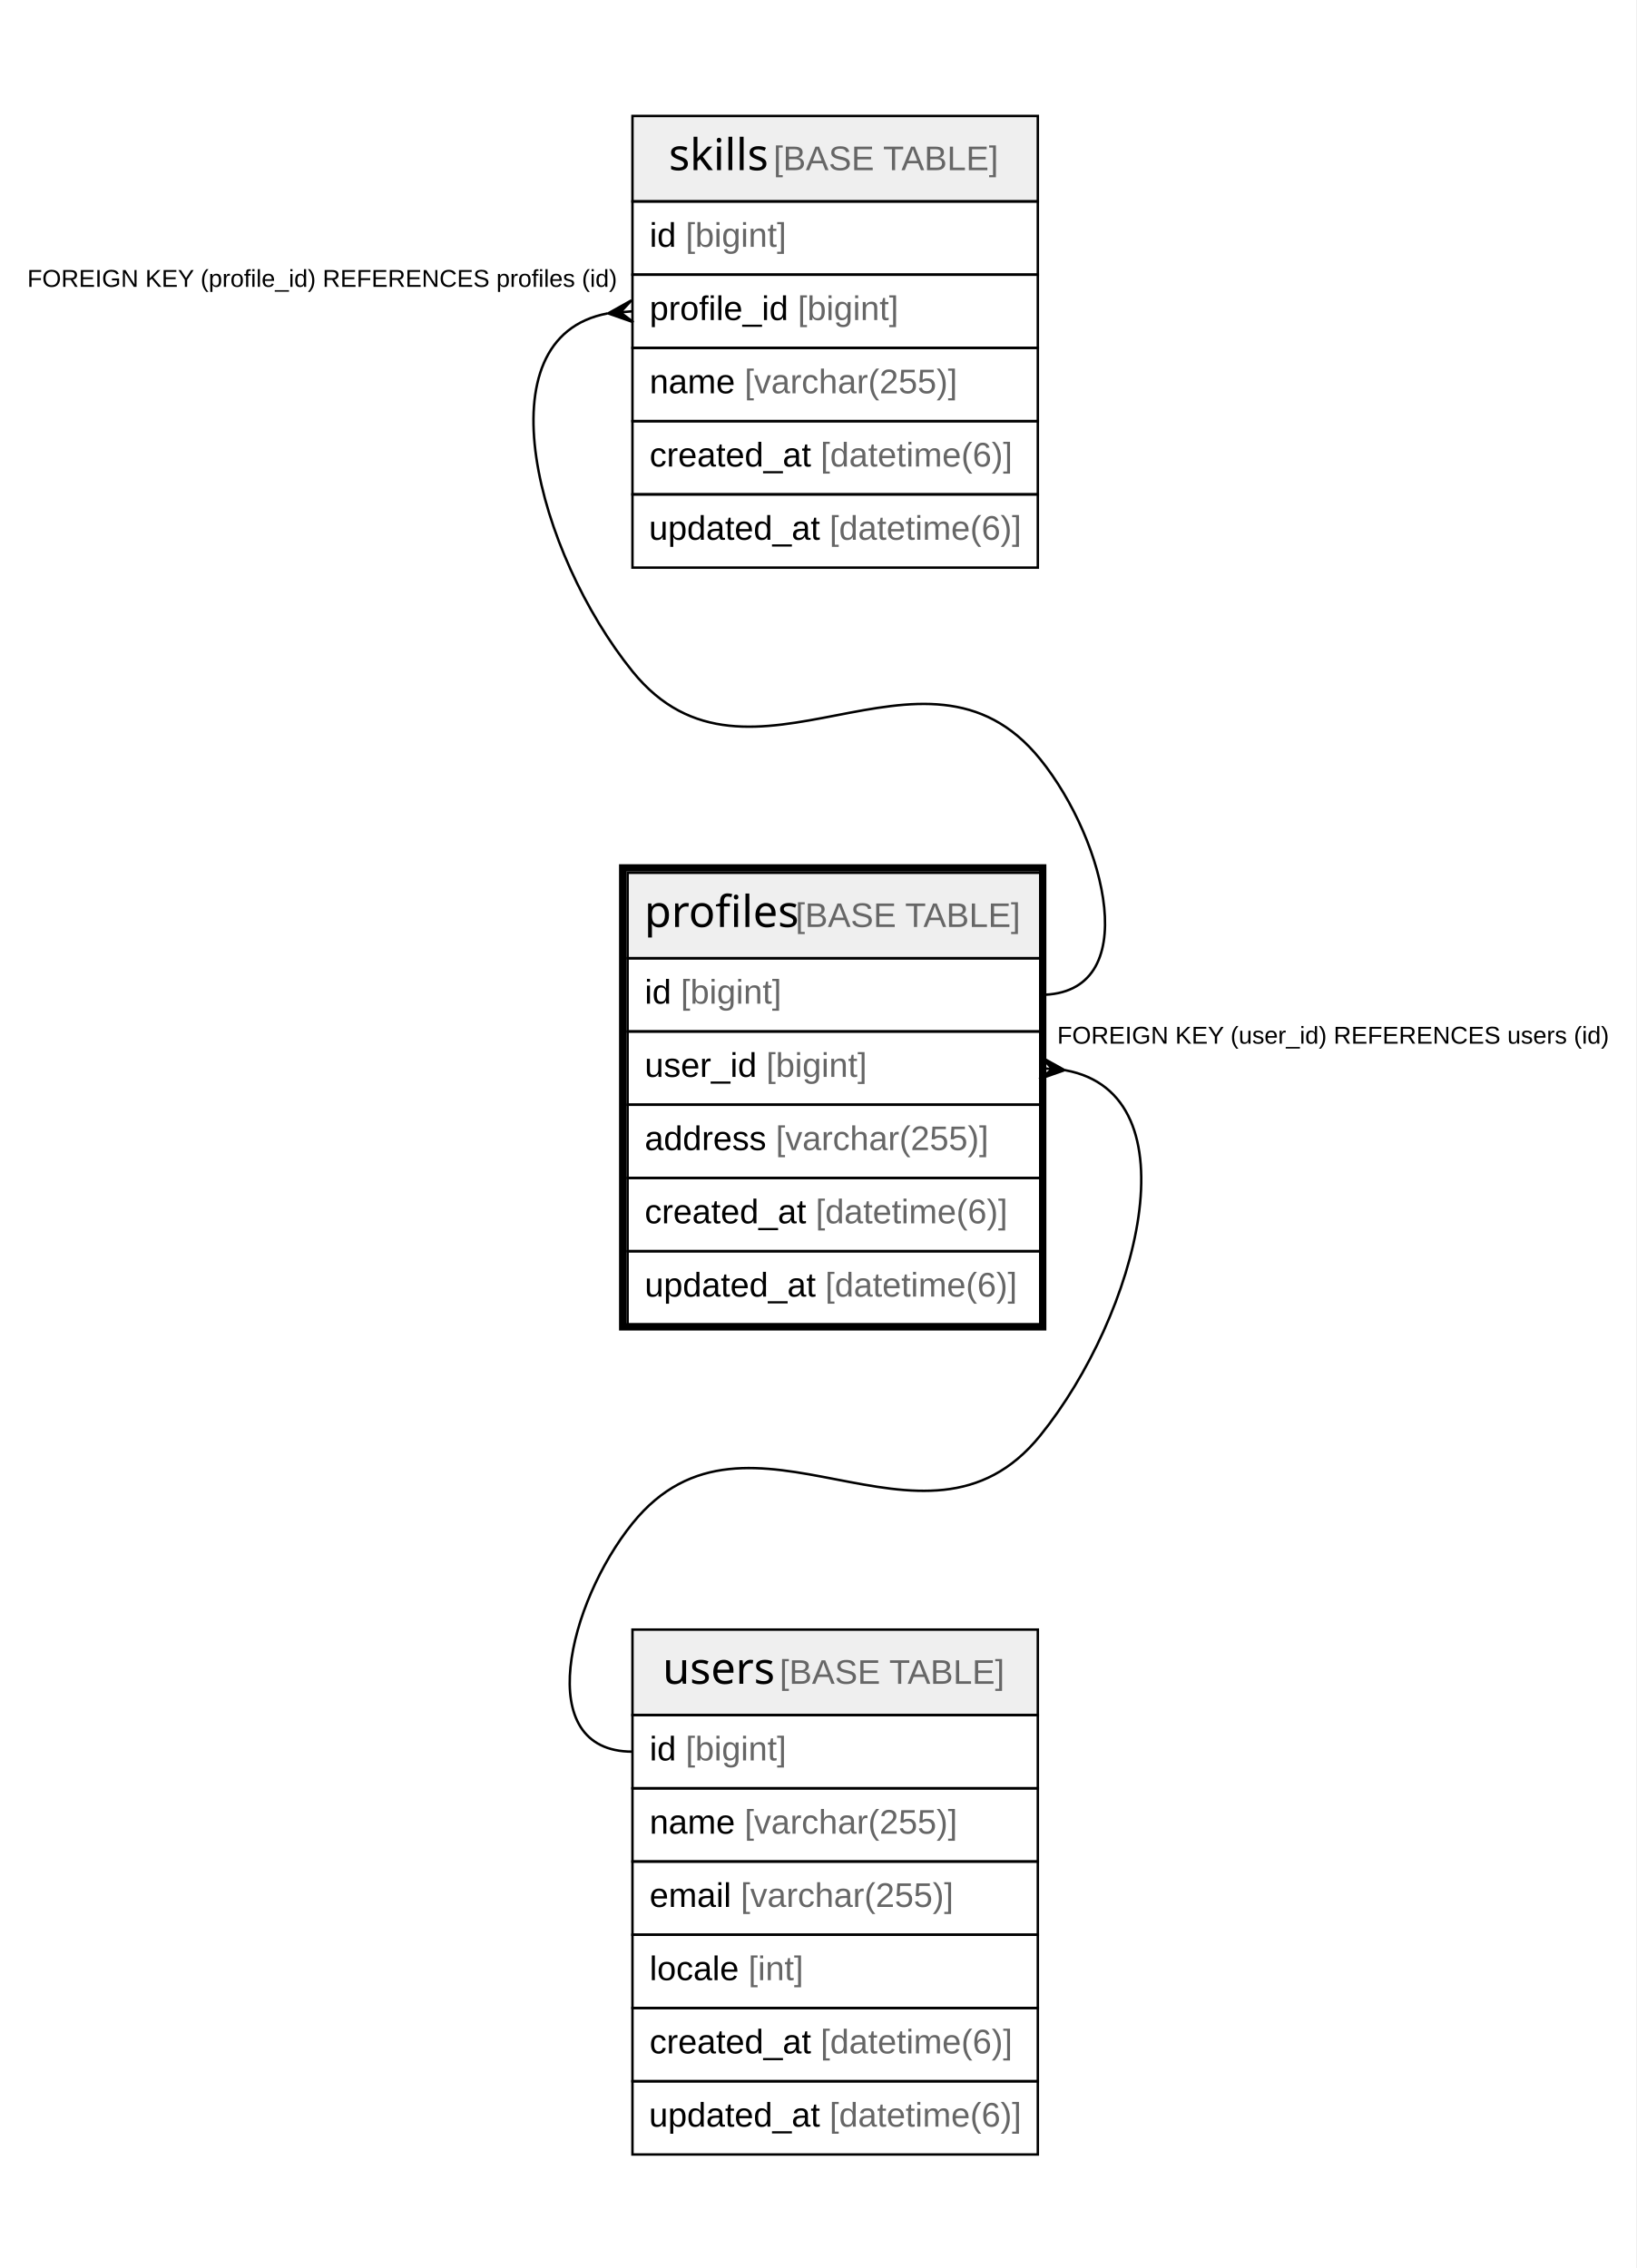
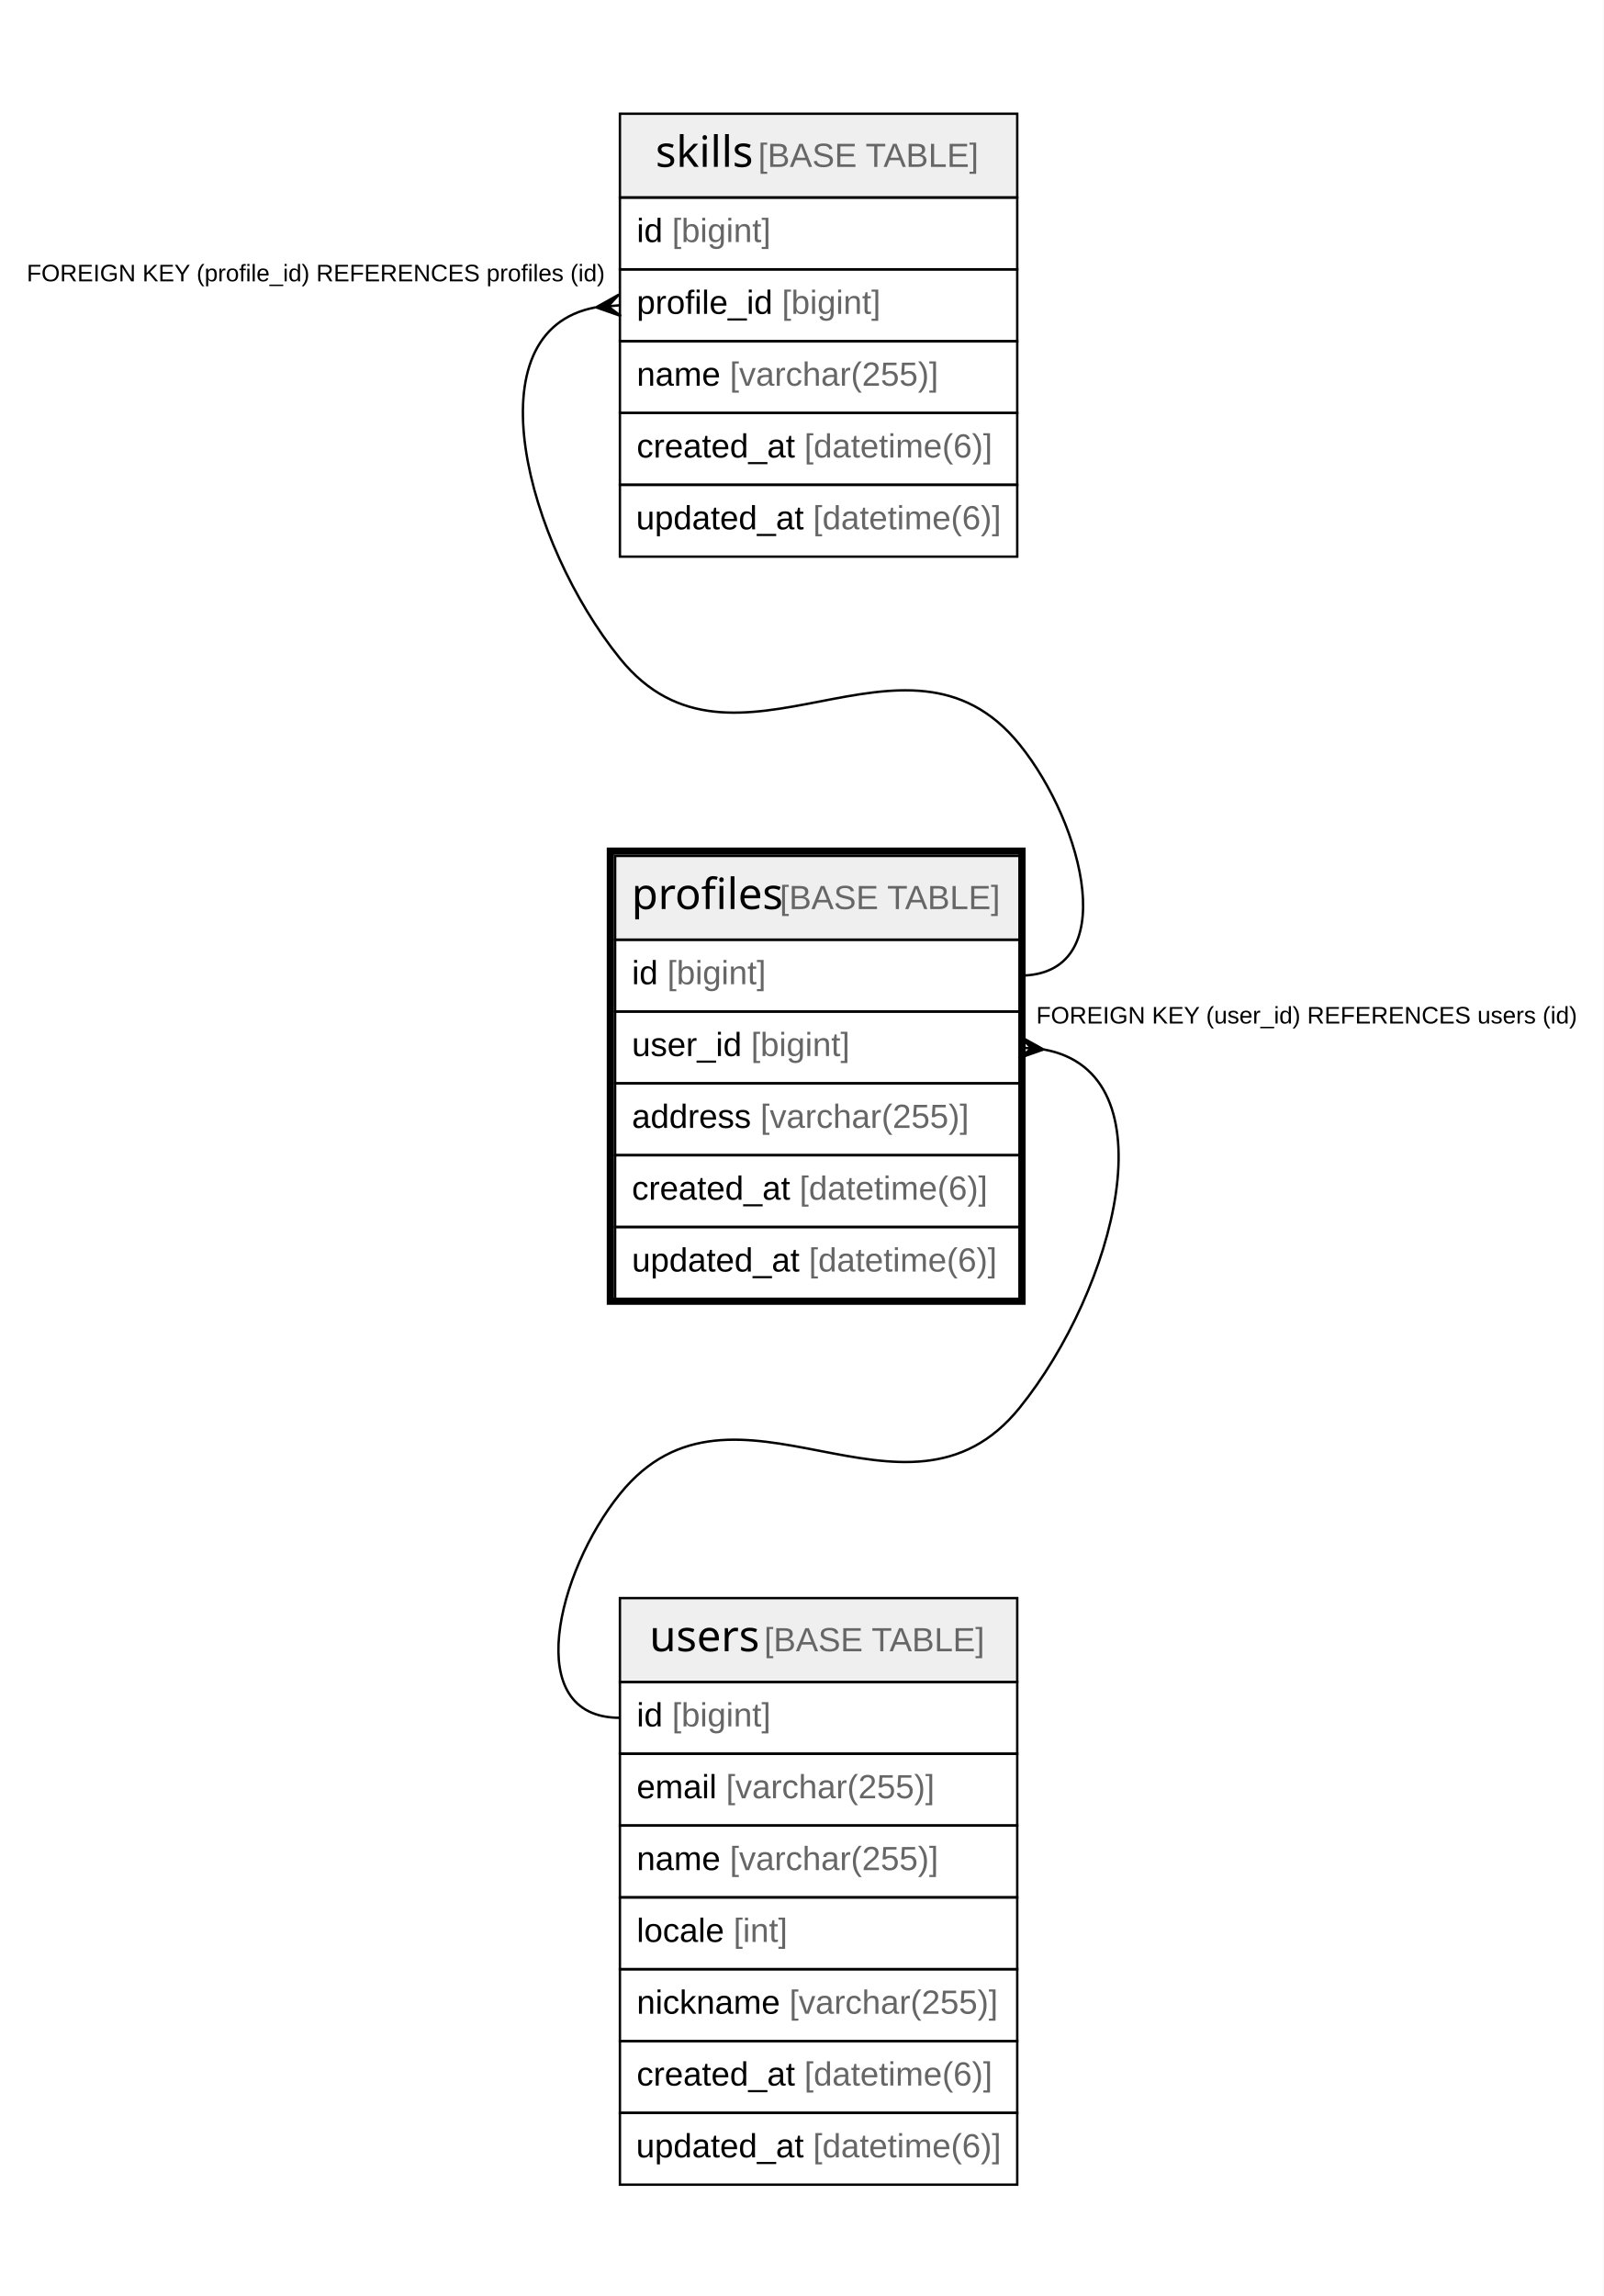
- <svg xmlns="http://www.w3.org/2000/svg" width="670pt" height="929pt" viewBox="0.00 0.00 670.00 929.00">
-   <g id="graph0" class="graph" transform="scale(1 1) rotate(0) translate(4 925)">
-     <polygon fill="#ffffff" stroke="transparent" points="-4,4 -4,-925 666,-925 666,4 -4,4" />
+ <svg xmlns="http://www.w3.org/2000/svg" width="670pt" height="959pt" viewBox="0.00 0.00 670.00 959.00">
+   <g id="graph0" class="graph" transform="scale(1 1) rotate(0) translate(4 955)">
+     <polygon fill="#ffffff" stroke="transparent" points="-4,4 -4,-955 666,-955 666,4 -4,4" />
    <g id="node1" class="node">
-       <polygon fill="#efefef" stroke="transparent" points="253,-532.5 253,-567.5 422,-567.5 422,-532.5 253,-532.5" />
-       <polygon fill="none" stroke="#000000" points="253,-532.5 253,-567.5 422,-567.5 422,-532.5 253,-532.5" />
-       <text text-anchor="start" x="259.872" y="-545.3" font-family="Arial Bold" font-size="18.00" fill="#000000">profiles</text>
-       <text text-anchor="start" x="317.874" y="-545.3" font-family="Arial" font-size="14.00" fill="#000000"> </text>
-       <text text-anchor="start" x="321.764" y="-545.3" font-family="Arial" font-size="14.00" fill="#666666">[BASE TABLE]</text>
+       <polygon fill="#efefef" stroke="transparent" points="253,-562.5 253,-597.5 422,-597.5 422,-562.5 253,-562.5" />
+       <polygon fill="none" stroke="#000000" points="253,-562.5 253,-597.5 422,-597.5 422,-562.5 253,-562.5" />
+       <text text-anchor="start" x="259.872" y="-575.3" font-family="Arial Bold" font-size="18.00" fill="#000000">profiles</text>
+       <text text-anchor="start" x="317.874" y="-575.3" font-family="Arial" font-size="14.00" fill="#000000"> </text>
+       <text text-anchor="start" x="321.764" y="-575.3" font-family="Arial" font-size="14.00" fill="#666666">[BASE TABLE]</text>
+       <polygon fill="none" stroke="#000000" points="253,-532.5 253,-562.5 422,-562.5 422,-532.5 253,-532.5" />
+       <text text-anchor="start" x="260" y="-543.9" font-family="Arial" font-size="14.00" fill="#000000">id </text>
+       <text text-anchor="start" x="274.78" y="-543.9" font-family="Arial" font-size="14.00" fill="#666666">[bigint]</text>
      <polygon fill="none" stroke="#000000" points="253,-502.5 253,-532.5 422,-532.5 422,-502.5 253,-502.5" />
-       <text text-anchor="start" x="260" y="-513.9" font-family="Arial" font-size="14.00" fill="#000000">id </text>
-       <text text-anchor="start" x="274.78" y="-513.9" font-family="Arial" font-size="14.00" fill="#666666">[bigint]</text>
+       <text text-anchor="start" x="260" y="-513.9" font-family="Arial" font-size="14.00" fill="#000000">user_id </text>
+       <text text-anchor="start" x="309.788" y="-513.9" font-family="Arial" font-size="14.00" fill="#666666">[bigint]</text>
      <polygon fill="none" stroke="#000000" points="253,-472.5 253,-502.5 422,-502.5 422,-472.5 253,-472.5" />
-       <text text-anchor="start" x="260" y="-483.9" font-family="Arial" font-size="14.00" fill="#000000">user_id </text>
-       <text text-anchor="start" x="309.788" y="-483.9" font-family="Arial" font-size="14.00" fill="#666666">[bigint]</text>
+       <text text-anchor="start" x="260" y="-483.9" font-family="Arial" font-size="14.00" fill="#000000">address </text>
+       <text text-anchor="start" x="313.682" y="-483.9" font-family="Arial" font-size="14.00" fill="#666666">[varchar(255)]</text>
      <polygon fill="none" stroke="#000000" points="253,-442.5 253,-472.5 422,-472.5 422,-442.5 253,-442.5" />
-       <text text-anchor="start" x="260" y="-453.9" font-family="Arial" font-size="14.00" fill="#000000">address </text>
-       <text text-anchor="start" x="313.682" y="-453.9" font-family="Arial" font-size="14.00" fill="#666666">[varchar(255)]</text>
+       <text text-anchor="start" x="260" y="-453.9" font-family="Arial" font-size="14.00" fill="#000000">created_at </text>
+       <text text-anchor="start" x="330.028" y="-453.9" font-family="Arial" font-size="14.00" fill="#666666">[datetime(6)]</text>
      <polygon fill="none" stroke="#000000" points="253,-412.5 253,-442.5 422,-442.5 422,-412.5 253,-412.5" />
-       <text text-anchor="start" x="260" y="-423.9" font-family="Arial" font-size="14.00" fill="#000000">created_at </text>
-       <text text-anchor="start" x="330.028" y="-423.9" font-family="Arial" font-size="14.00" fill="#666666">[datetime(6)]</text>
-       <polygon fill="none" stroke="#000000" points="253,-382.5 253,-412.5 422,-412.5 422,-382.5 253,-382.5" />
-       <text text-anchor="start" x="260" y="-393.9" font-family="Arial" font-size="14.00" fill="#000000">updated_at </text>
-       <text text-anchor="start" x="333.933" y="-393.9" font-family="Arial" font-size="14.00" fill="#666666">[datetime(6)]</text>
-       <polygon fill="none" stroke="#000000" stroke-width="3" points="251,-381.5 251,-569.5 423,-569.5 423,-381.5 251,-381.5" />
+       <text text-anchor="start" x="260" y="-423.9" font-family="Arial" font-size="14.00" fill="#000000">updated_at </text>
+       <text text-anchor="start" x="333.933" y="-423.9" font-family="Arial" font-size="14.00" fill="#666666">[datetime(6)]</text>
+       <polygon fill="none" stroke="#000000" stroke-width="3" points="251,-411.5 251,-599.5 423,-599.5 423,-411.5 251,-411.5" />
    </g>
    <g id="node3" class="node">
-       <polygon fill="#efefef" stroke="transparent" points="255,-222.5 255,-257.5 421,-257.5 421,-222.5 255,-222.5" />
-       <polygon fill="none" stroke="#000000" points="255,-222.5 255,-257.5 421,-257.5 421,-222.5 255,-222.5" />
-       <text text-anchor="start" x="267.371" y="-235.3" font-family="Arial Bold" font-size="18.00" fill="#000000">users</text>
-       <text text-anchor="start" x="311.375" y="-235.3" font-family="Arial" font-size="14.00" fill="#000000"> </text>
-       <text text-anchor="start" x="315.266" y="-235.3" font-family="Arial" font-size="14.00" fill="#666666">[BASE TABLE]</text>
+       <polygon fill="#efefef" stroke="transparent" points="255,-252.5 255,-287.5 421,-287.5 421,-252.5 255,-252.5" />
+       <polygon fill="none" stroke="#000000" points="255,-252.5 255,-287.5 421,-287.5 421,-252.5 255,-252.5" />
+       <text text-anchor="start" x="267.371" y="-265.3" font-family="Arial Bold" font-size="18.00" fill="#000000">users</text>
+       <text text-anchor="start" x="311.375" y="-265.3" font-family="Arial" font-size="14.00" fill="#000000"> </text>
+       <text text-anchor="start" x="315.266" y="-265.3" font-family="Arial" font-size="14.00" fill="#666666">[BASE TABLE]</text>
+       <polygon fill="none" stroke="#000000" points="255,-222.5 255,-252.5 421,-252.5 421,-222.5 255,-222.5" />
+       <text text-anchor="start" x="262" y="-233.9" font-family="Arial" font-size="14.00" fill="#000000">id </text>
+       <text text-anchor="start" x="276.78" y="-233.9" font-family="Arial" font-size="14.00" fill="#666666">[bigint]</text>
      <polygon fill="none" stroke="#000000" points="255,-192.5 255,-222.5 421,-222.5 421,-192.5 255,-192.5" />
-       <text text-anchor="start" x="262" y="-203.9" font-family="Arial" font-size="14.00" fill="#000000">id </text>
-       <text text-anchor="start" x="276.78" y="-203.9" font-family="Arial" font-size="14.00" fill="#666666">[bigint]</text>
+       <text text-anchor="start" x="262" y="-203.9" font-family="Arial" font-size="14.00" fill="#000000">email </text>
+       <text text-anchor="start" x="299.33" y="-203.9" font-family="Arial" font-size="14.00" fill="#666666">[varchar(255)]</text>
      <polygon fill="none" stroke="#000000" points="255,-162.5 255,-192.5 421,-192.5 421,-162.5 255,-162.5" />
      <text text-anchor="start" x="262" y="-173.9" font-family="Arial" font-size="14.00" fill="#000000">name </text>
      <text text-anchor="start" x="300.899" y="-173.9" font-family="Arial" font-size="14.00" fill="#666666">[varchar(255)]</text>
      <polygon fill="none" stroke="#000000" points="255,-132.5 255,-162.5 421,-162.5 421,-132.5 255,-132.5" />
-       <text text-anchor="start" x="262" y="-143.9" font-family="Arial" font-size="14.00" fill="#000000">email </text>
-       <text text-anchor="start" x="299.33" y="-143.9" font-family="Arial" font-size="14.00" fill="#666666">[varchar(255)]</text>
+       <text text-anchor="start" x="262" y="-143.9" font-family="Arial" font-size="14.00" fill="#000000">locale </text>
+       <text text-anchor="start" x="302.452" y="-143.9" font-family="Arial" font-size="14.00" fill="#666666">[int]</text>
      <polygon fill="none" stroke="#000000" points="255,-102.5 255,-132.5 421,-132.5 421,-102.5 255,-102.5" />
-       <text text-anchor="start" x="262" y="-113.9" font-family="Arial" font-size="14.00" fill="#000000">locale </text>
-       <text text-anchor="start" x="302.452" y="-113.9" font-family="Arial" font-size="14.00" fill="#666666">[int]</text>
+       <text text-anchor="start" x="262" y="-113.9" font-family="Arial" font-size="14.00" fill="#000000">nickname </text>
+       <text text-anchor="start" x="325.788" y="-113.9" font-family="Arial" font-size="14.00" fill="#666666">[varchar(255)]</text>
      <polygon fill="none" stroke="#000000" points="255,-72.5 255,-102.5 421,-102.5 421,-72.5 255,-72.5" />
      <text text-anchor="start" x="262" y="-83.9" font-family="Arial" font-size="14.00" fill="#000000">created_at </text>
      <text text-anchor="start" x="332.028" y="-83.9" font-family="Arial" font-size="14.00" fill="#666666">[datetime(6)]</text>
      <polygon fill="none" stroke="#000000" points="255,-42.5 255,-72.5 421,-72.5 421,-42.5 255,-42.5" />
      <text text-anchor="start" x="261.752" y="-53.9" font-family="Arial" font-size="14.00" fill="#000000">updated_at </text>
      <text text-anchor="start" x="335.684" y="-53.9" font-family="Arial" font-size="14.00" fill="#666666">[datetime(6)]</text>
    </g>
    <g id="edge2" class="edge">
-       <path fill="none" stroke="#000000" d="M432.163,-486.64C486.118,-476.87 461.722,-386.197 422,-337 374.303,-277.925 302.697,-360.075 255,-301 228.895,-268.668 213.444,-207.5 255,-207.5" />
-       <polygon fill="#000000" stroke="#000000" points="431.964,-486.657 421.621,-483.016 426.982,-487.079 422,-487.5 422,-487.5 422,-487.5 426.982,-487.079 422.379,-491.984 431.964,-486.657 431.964,-486.657" />
-       <text text-anchor="start" x="428.945" y="-497.5" font-family="Arial" font-size="10.00" fill="#000000">FOREIGN KEY (user_id) REFERENCES users (id)</text>
+       <path fill="none" stroke="#000000" d="M432.163,-516.64C486.118,-506.87 461.722,-416.197 422,-367 374.303,-307.925 302.697,-390.075 255,-331 228.895,-298.668 213.444,-237.5 255,-237.5" />
+       <polygon fill="#000000" stroke="#000000" points="431.964,-516.657 421.621,-513.016 426.982,-517.078 422,-517.5 422,-517.5 422,-517.5 426.982,-517.078 422.379,-521.984 431.964,-516.657 431.964,-516.657" />
+       <text text-anchor="start" x="428.945" y="-527.5" font-family="Arial" font-size="10.00" fill="#000000">FOREIGN KEY (user_id) REFERENCES users (id)</text>
    </g>
    <g id="node2" class="node">
-       <polygon fill="#efefef" stroke="transparent" points="255,-842.5 255,-877.5 421,-877.5 421,-842.5 255,-842.5" />
-       <polygon fill="none" stroke="#000000" points="255,-842.5 255,-877.5 421,-877.5 421,-842.5 255,-842.5" />
-       <text text-anchor="start" x="269.882" y="-855.3" font-family="Arial Bold" font-size="18.00" fill="#000000">skills</text>
-       <text text-anchor="start" x="308.864" y="-855.3" font-family="Arial" font-size="14.00" fill="#000000"> </text>
-       <text text-anchor="start" x="312.755" y="-855.3" font-family="Arial" font-size="14.00" fill="#666666">[BASE TABLE]</text>
+       <polygon fill="#efefef" stroke="transparent" points="255,-872.5 255,-907.5 421,-907.5 421,-872.5 255,-872.5" />
+       <polygon fill="none" stroke="#000000" points="255,-872.5 255,-907.5 421,-907.5 421,-872.5 255,-872.5" />
+       <text text-anchor="start" x="269.882" y="-885.3" font-family="Arial Bold" font-size="18.00" fill="#000000">skills</text>
+       <text text-anchor="start" x="308.864" y="-885.3" font-family="Arial" font-size="14.00" fill="#000000"> </text>
+       <text text-anchor="start" x="312.755" y="-885.3" font-family="Arial" font-size="14.00" fill="#666666">[BASE TABLE]</text>
+       <polygon fill="none" stroke="#000000" points="255,-842.5 255,-872.5 421,-872.5 421,-842.5 255,-842.5" />
+       <text text-anchor="start" x="262" y="-853.9" font-family="Arial" font-size="14.00" fill="#000000">id </text>
+       <text text-anchor="start" x="276.78" y="-853.9" font-family="Arial" font-size="14.00" fill="#666666">[bigint]</text>
      <polygon fill="none" stroke="#000000" points="255,-812.5 255,-842.5 421,-842.5 421,-812.5 255,-812.5" />
-       <text text-anchor="start" x="262" y="-823.9" font-family="Arial" font-size="14.00" fill="#000000">id </text>
-       <text text-anchor="start" x="276.78" y="-823.9" font-family="Arial" font-size="14.00" fill="#666666">[bigint]</text>
+       <text text-anchor="start" x="262" y="-823.9" font-family="Arial" font-size="14.00" fill="#000000">profile_id </text>
+       <text text-anchor="start" x="322.675" y="-823.9" font-family="Arial" font-size="14.00" fill="#666666">[bigint]</text>
      <polygon fill="none" stroke="#000000" points="255,-782.5 255,-812.5 421,-812.5 421,-782.5 255,-782.5" />
-       <text text-anchor="start" x="262" y="-793.9" font-family="Arial" font-size="14.00" fill="#000000">profile_id </text>
-       <text text-anchor="start" x="322.675" y="-793.9" font-family="Arial" font-size="14.00" fill="#666666">[bigint]</text>
+       <text text-anchor="start" x="262" y="-793.9" font-family="Arial" font-size="14.00" fill="#000000">name </text>
+       <text text-anchor="start" x="300.899" y="-793.9" font-family="Arial" font-size="14.00" fill="#666666">[varchar(255)]</text>
      <polygon fill="none" stroke="#000000" points="255,-752.5 255,-782.5 421,-782.5 421,-752.5 255,-752.5" />
-       <text text-anchor="start" x="262" y="-763.9" font-family="Arial" font-size="14.00" fill="#000000">name </text>
-       <text text-anchor="start" x="300.899" y="-763.9" font-family="Arial" font-size="14.00" fill="#666666">[varchar(255)]</text>
+       <text text-anchor="start" x="262" y="-763.9" font-family="Arial" font-size="14.00" fill="#000000">created_at </text>
+       <text text-anchor="start" x="332.028" y="-763.9" font-family="Arial" font-size="14.00" fill="#666666">[datetime(6)]</text>
      <polygon fill="none" stroke="#000000" points="255,-722.5 255,-752.5 421,-752.5 421,-722.5 255,-722.5" />
-       <text text-anchor="start" x="262" y="-733.9" font-family="Arial" font-size="14.00" fill="#000000">created_at </text>
-       <text text-anchor="start" x="332.028" y="-733.9" font-family="Arial" font-size="14.00" fill="#666666">[datetime(6)]</text>
-       <polygon fill="none" stroke="#000000" points="255,-692.5 255,-722.5 421,-722.5 421,-692.5 255,-692.5" />
-       <text text-anchor="start" x="261.752" y="-703.9" font-family="Arial" font-size="14.00" fill="#000000">updated_at </text>
-       <text text-anchor="start" x="335.684" y="-703.9" font-family="Arial" font-size="14.00" fill="#666666">[datetime(6)]</text>
+       <text text-anchor="start" x="261.752" y="-733.9" font-family="Arial" font-size="14.00" fill="#000000">updated_at </text>
+       <text text-anchor="start" x="335.684" y="-733.9" font-family="Arial" font-size="14.00" fill="#666666">[datetime(6)]</text>
    </g>
    <g id="edge1" class="edge">
-       <path fill="none" stroke="#000000" d="M244.713,-796.597C192.259,-786.715 216.15,-698.117 255,-650 302.697,-590.925 374.303,-673.075 422,-614 448.943,-580.63 464.889,-517.5 422,-517.5" />
-       <polygon fill="#000000" stroke="#000000" points="245.038,-796.626 254.607,-801.983 250.019,-797.063 255,-797.5 255,-797.5 255,-797.5 250.019,-797.063 255.393,-793.017 245.038,-796.626 245.038,-796.626" />
-       <text text-anchor="start" x="7.169" y="-807.5" font-family="Arial" font-size="10.00" fill="#000000">FOREIGN KEY (profile_id) REFERENCES profiles (id)</text>
+       <path fill="none" stroke="#000000" d="M244.713,-826.597C192.259,-816.715 216.15,-728.117 255,-680 302.697,-620.925 374.303,-703.075 422,-644 448.943,-610.63 464.889,-547.5 422,-547.5" />
+       <polygon fill="#000000" stroke="#000000" points="245.038,-826.626 254.607,-831.983 250.019,-827.063 255,-827.5 255,-827.5 255,-827.5 250.019,-827.063 255.393,-823.017 245.038,-826.626 245.038,-826.626" />
+       <text text-anchor="start" x="7.169" y="-837.5" font-family="Arial" font-size="10.00" fill="#000000">FOREIGN KEY (profile_id) REFERENCES profiles (id)</text>
    </g>
  </g>
</svg>
